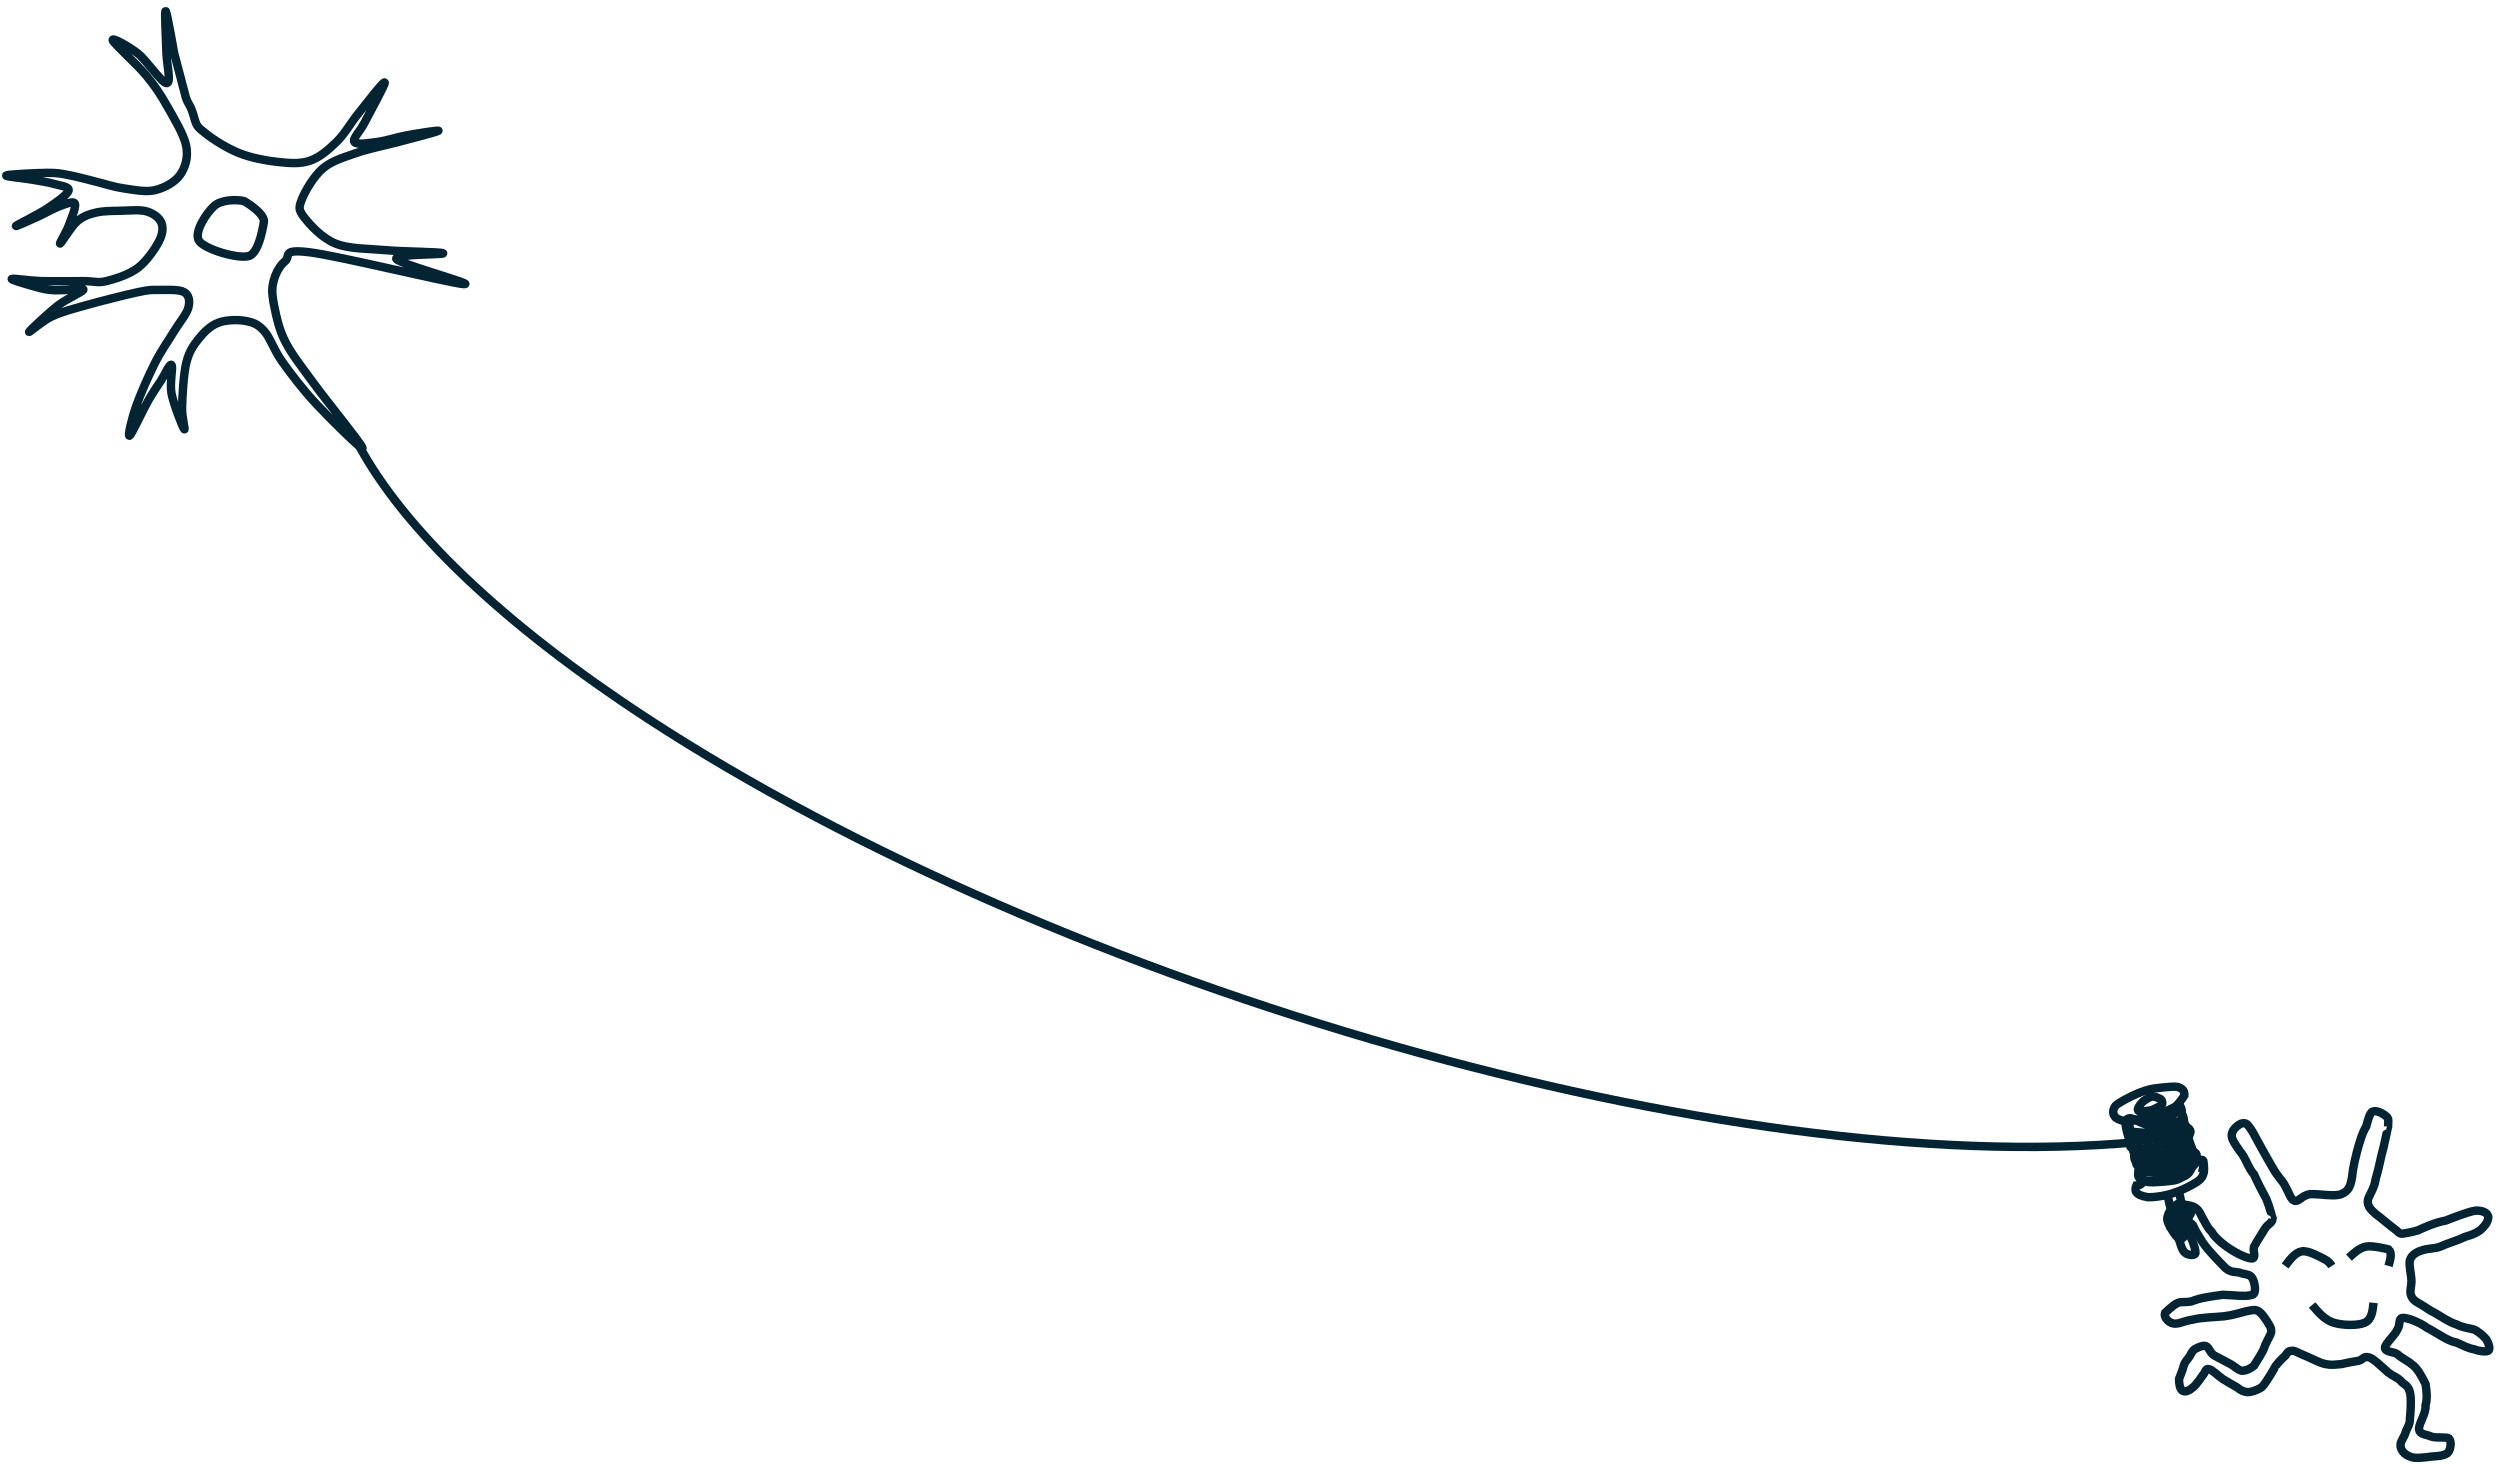
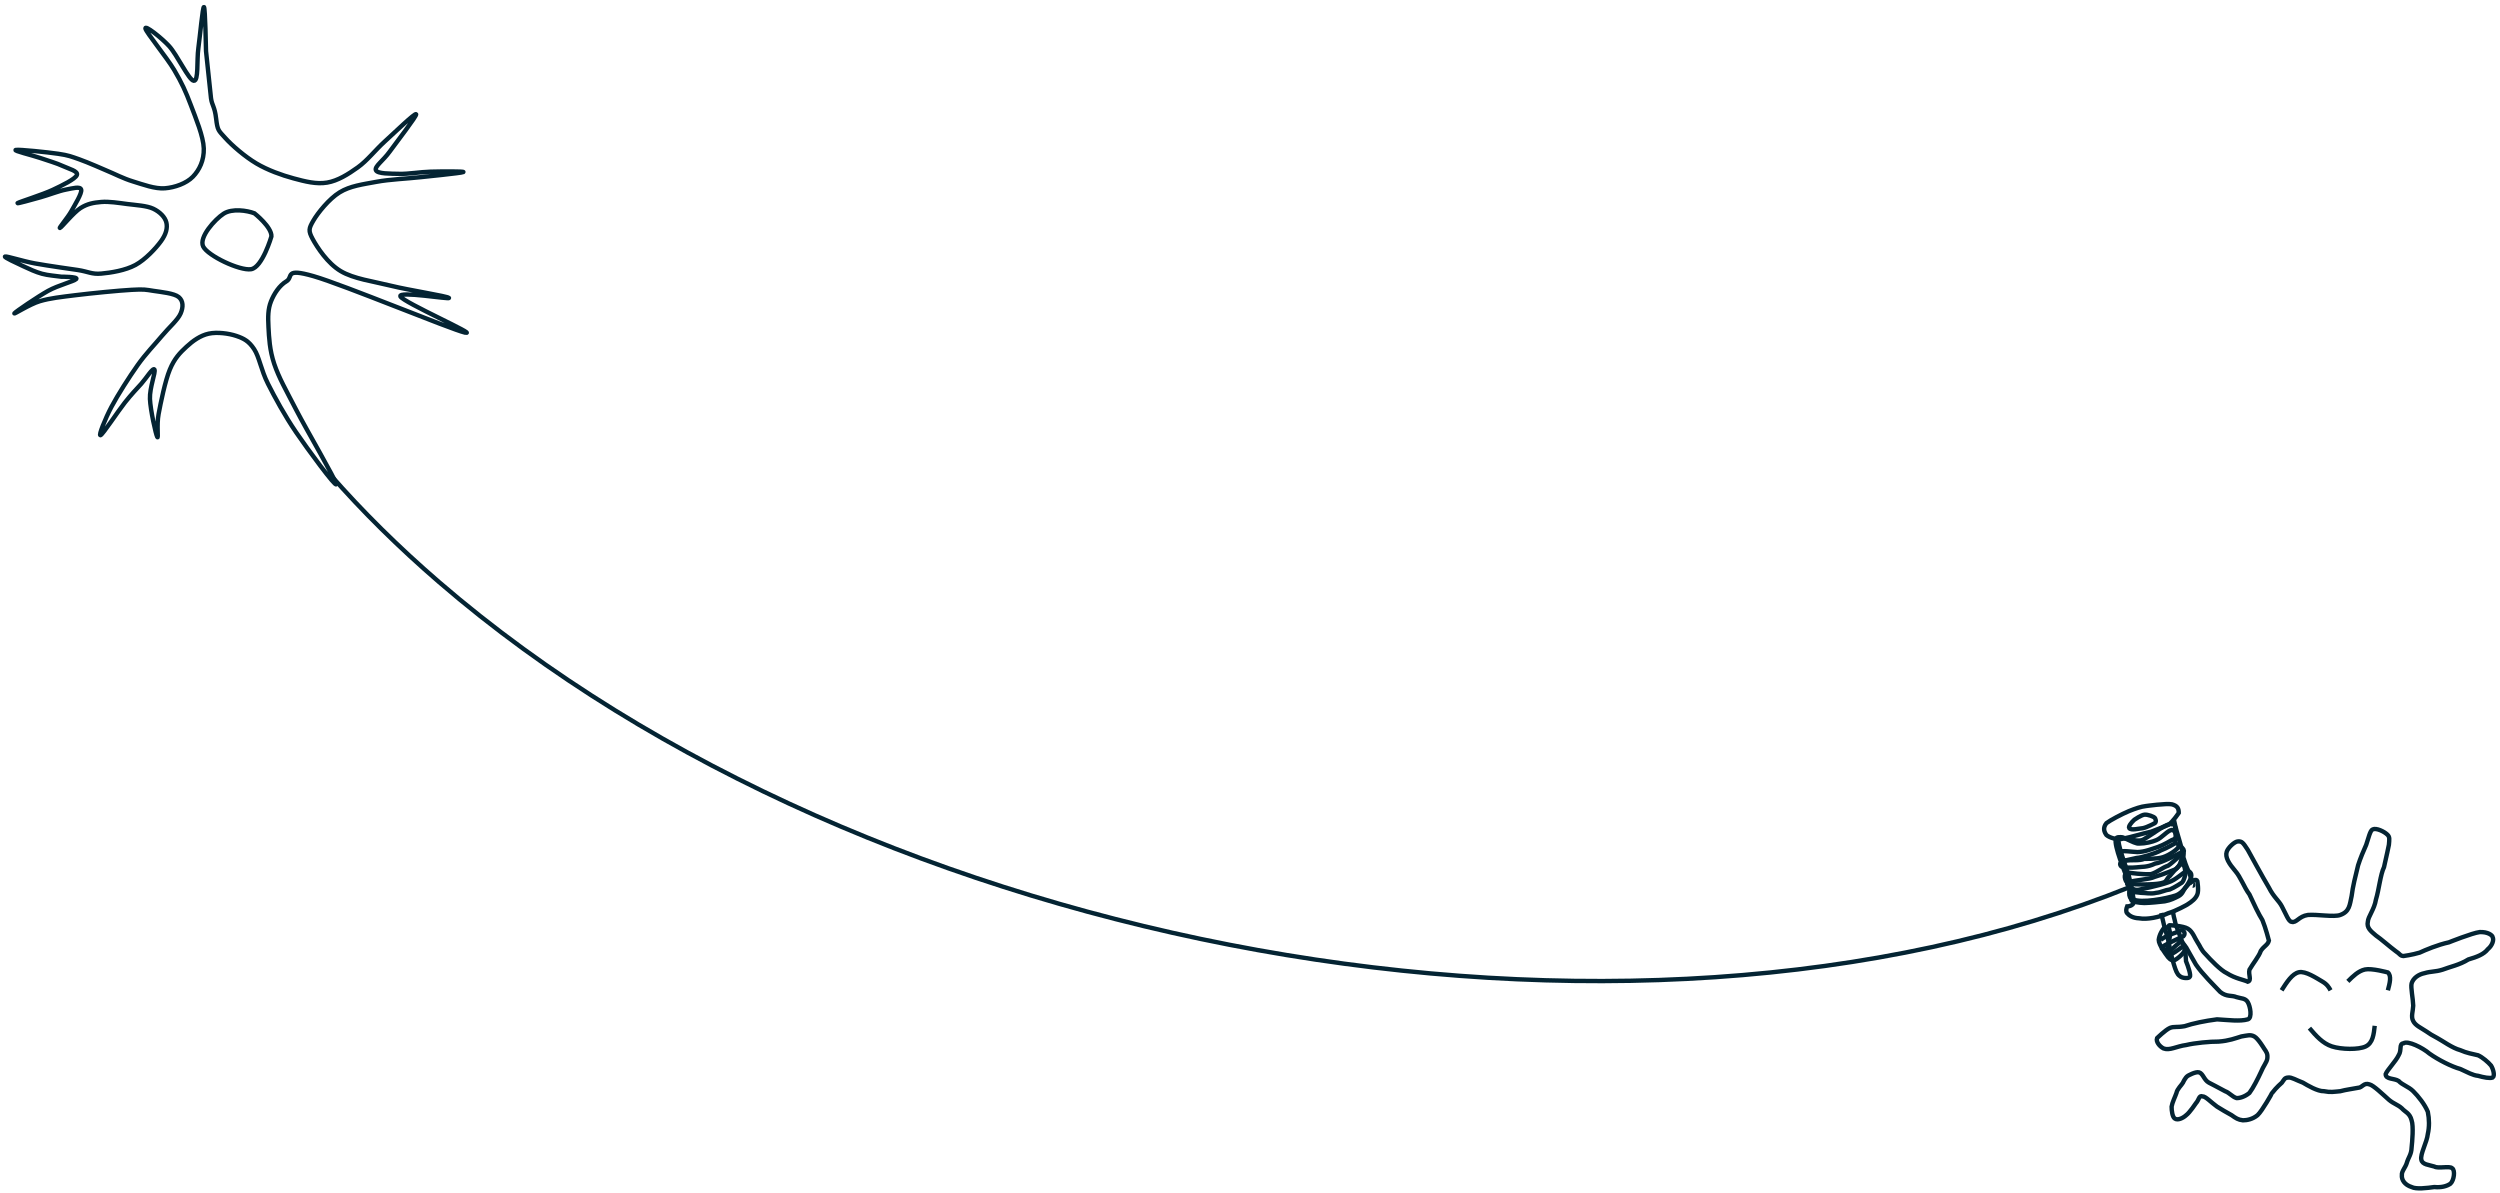
- <svg xmlns="http://www.w3.org/2000/svg" width="1018" height="596" xml:space="preserve" overflow="hidden">
+ <svg xmlns="http://www.w3.org/2000/svg" width="2604" height="1242" xml:space="preserve" overflow="hidden">
  <defs>
    <clipPath id="clip0">
-       <rect x="334" y="151" width="1018" height="596" />
+       <rect x="806" y="550" width="2604" height="1242" />
    </clipPath>
  </defs>
-   <g clip-path="url(#clip0)" transform="translate(-334 -151)">
-     <path d="M1204.36 616.061C1038.68 631.51 766.968 554.232 597.476 443.454 539.139 405.325 498.264 366.471 479.642 331.444" stroke="#042433" stroke-width="3.438" stroke-linecap="butt" stroke-linejoin="miter" stroke-miterlimit="8" stroke-opacity="1" fill="none" fill-rule="evenodd" />
-     <path d="M431.241 213.286C436.09 215.236 441.845 216.346 446.642 216.885 451.439 217.423 455.958 217.867 460.024 216.517 464.089 215.168 467.703 212.026 471.035 208.788 474.366 205.551 476.745 201.13 480.012 197.093 483.279 193.056 490.211 183.965 490.639 184.565 491.066 185.165 484.635 196.654 482.579 200.692 480.523 204.729 477.445 207.439 478.301 208.788 479.156 210.138 484.148 209.238 487.713 208.788 491.278 208.338 495.556 206.839 499.692 206.089 503.827 205.34 513.096 203.84 512.526 204.29 511.956 204.74 496.269 208.788 496.269 208.788 490.707 210.288 484.29 211.487 479.156 213.286 474.023 215.086 469.174 216.435 465.466 219.584 461.759 222.733 458.193 228.88 456.91 232.179 455.627 235.477 455.484 236.377 457.766 239.376 460.047 242.374 465.039 247.922 470.6 250.171 476.162 252.42 483.828 252.208 491.135 252.87 498.443 253.532 513.731 253.543 514.444 254.143 515.157 254.743 494.023 254.378 495.413 256.469 496.803 258.56 528.631 267.139 522.784 266.689 516.937 266.239 472.452 255.323 460.333 253.77 448.213 252.216 452.582 255.304 450.065 257.368 447.548 259.432 445.945 263.006 445.232 266.155 444.519 269.304 444.953 272.242 445.787 276.26 446.621 280.278 447.601 285.16 450.234 290.263 452.867 295.366 456.354 299.692 461.582 306.88 466.811 314.068 481.397 331.945 481.605 333.392 481.814 334.839 468.27 321.396 462.832 315.559 457.395 309.722 452.532 303.343 448.978 298.37 445.424 293.398 444.037 288.508 441.509 285.722 438.98 282.937 436.913 282.209 433.808 281.658 430.703 281.108 426.018 281.22 422.881 282.42 419.744 283.619 417.156 286.133 414.984 288.855 412.812 291.577 410.991 294.103 409.85 298.751 408.709 303.399 408.282 312.245 408.139 316.744 407.996 321.242 409.708 326.639 408.995 325.74 408.282 324.84 404.716 315.694 403.861 311.346 403.005 306.998 404.574 300.55 403.861 299.651 403.148 298.751 401.176 303.515 399.583 305.948 397.989 308.381 396.438 310.501 394.299 314.249 392.16 317.998 387.579 328.023 386.748 328.439 385.918 328.855 387.604 321.657 389.315 316.744 391.026 311.83 394.449 304.054 397.016 298.956 399.583 293.858 402.435 289.939 404.717 286.156 406.998 282.374 409.993 278.959 410.706 276.26 411.419 273.561 410.991 271.162 408.995 269.963 406.998 268.763 401.864 269.063 398.727 269.063 395.59 269.063 395.162 268.913 390.171 269.963 385.18 271.013 374.627 273.711 368.78 275.361 362.933 277.01 358.908 278.071 355.09 279.859 351.272 281.647 345.446 286.839 345.874 286.09 346.302 285.34 353.982 278.198 357.657 275.361 361.332 272.523 367.211 270.113 367.924 269.063 368.637 268.014 361.935 269.063 361.935 269.063 359.653 269.063 356.801 269.363 354.234 269.063 351.667 268.763 349.1 268.014 346.534 267.264 343.967 266.514 338.12 264.865 338.833 264.565 339.546 264.265 345.963 265.315 350.812 265.465 355.66 265.615 367.924 265.465 367.924 265.465 372.345 265.465 373.629 266.364 377.336 265.465 381.044 264.565 386.606 262.766 390.171 260.067 393.736 257.368 397.141 252.339 398.727 249.272 400.313 246.204 400.518 243.69 399.687 241.66 398.857 239.63 396.463 237.898 393.744 237.091 391.024 236.283 386.819 236.734 383.372 236.815 379.924 236.896 376.06 236.85 373.058 237.576 370.056 238.303 367.782 239.076 365.357 241.175 362.933 243.274 359.083 249.871 358.512 250.171 357.942 250.471 360.937 245.673 361.935 242.974 362.933 240.275 365.072 235.327 364.502 233.978 363.931 232.628 361.079 233.978 358.512 234.877 355.946 235.777 352.095 238.026 349.1 239.376 346.106 240.725 339.831 243.574 340.544 242.974 341.257 242.374 349.814 238.176 353.379 235.777 356.944 233.378 361.507 230.229 361.935 228.58 362.363 226.931 358.512 226.631 355.946 225.881 353.379 225.131 349.756 224.659 346.534 224.082 343.311 223.505 335.472 222.87 336.612 222.421 337.753 221.971 349.158 221.406 353.379 221.383 357.599 221.36 358.655 221.683 361.935 222.283 365.215 222.882 373.058 224.982 373.058 224.982 376.766 225.881 380.181 227.104 384.181 227.68 388.182 228.257 393.211 229.342 397.062 228.442 400.912 227.542 405.152 225.258 407.283 222.283 409.415 219.307 410.706 215.236 409.85 210.587 408.995 205.939 404.859 199.192 402.15 194.394 399.44 189.596 397.301 186.298 393.593 181.799 389.886 177.301 380.474 168.905 379.903 167.405 379.333 165.906 386.502 169.895 390.171 172.803 393.84 175.711 399.991 185.004 401.917 184.854 403.843 184.704 401.807 176.796 401.729 171.903 401.65 167.011 400.916 155.387 401.444 155.501 401.972 155.614 404.897 172.586 404.897 172.586L409.662 190.624C410.517 193.473 411.585 193.554 412.868 198.202 414.151 202.85 414.489 202.676 417.551 205.19 420.613 207.704 426.392 211.337 431.241 213.286Z" stroke="#042433" stroke-width="3.438" stroke-linecap="butt" stroke-linejoin="miter" stroke-miterlimit="8" stroke-opacity="1" fill="none" fill-rule="evenodd" />
-     <path d="M421.18 234.909C418.132 237.618 412.713 245.748 415.084 249.135 417.454 252.523 431.001 256.587 435.404 255.232 439.807 253.878 441.5 241.006 441.5 241.006 441.161 237.28 433.372 232.876 433.372 232.876 430.324 232.199 424.228 232.199 421.18 234.909Z" stroke="#042433" stroke-width="3.438" stroke-linecap="butt" stroke-linejoin="miter" stroke-miterlimit="8" stroke-opacity="1" fill="none" fill-rule="evenodd" />
-     <path d="M60.131 33.753C62.787 34.859 68.878 33.599 72.835 33.753 76.22 34.245 77.41 37.003 79.187 36.441 80.709 36.049 81.423 33.148 82.998 30.393 84.246 28.025 85.984 26.758 88.079 23.001 90.303 19.305 96.337 8.218 96.337 8.218 98.324 5.19 98.693 4.82 100.148 4.858 101.519 4.925 104.263 7.153 104.594 8.89 105.353 11.101 103.189 13.551 101.418 16.282 99.028 18.934 98.14 22.965 95.701 25.689 94.11 29.247 91.945 33.31 90.62 35.769 89.35 38.792 88.08 43.833 88.079 43.832 88.378 45.679 90.014 45.824 91.255 47.864 92.358 49.796 94.603 53.066 95.701 55.256 96.165 57.244 94.712 59.443 96.337 59.959 97.829 60.052 101.343 58.684 104.594 56.599 107.161 55.141 111.538 51.665 112.852 49.208 114.754 47.278 115.106 46.039 116.028 44.504 117.125 42.932 117.667 40.268 119.839 39.128 121.638 38.009 126.826 37.784 126.826 37.784 128.05 37.89 126.557 39.903 126.826 41.816 127.092 43.859 128.152 48.574 127.461 49.208 126.72 49.992 122.379 46.52 122.379 46.52 121.409 46.133 121.417 45.199 120.474 46.52 119.964 47.92 118.406 50.434 116.663 53.24 114.195 56.919 109.641 61.419 107.135 63.991 104.589 66.043 102.728 65.082 100.783 66.007 98.571 66.52 97.147 66.499 96.337 68.023 95.353 69.616 94.493 74.079 96.337 74.743 99.323 75.669 104.135 74.825 108.405 74.743 113.271 75.403 117.772 75.998 121.109 77.431 124.356 77.997 125.074 77.368 126.826 78.103 128.625 78.886 131.907 82.135 131.907 82.134 132.436 83.583 131.039 85.405 129.367 86.166 126.842 87.231 124.787 85.431 120.474 84.822 117.273 83.948 111.264 83.849 107.77 83.478 103.978 83.009 101.221 82.007 98.877 81.463 96.469 81.036 95.415 80.529 93.796 81.463 92.314 82.247 89.985 86.166 89.985 86.166 89.091 87.64 88.494 88.323 88.715 90.198 88.976 91.257 90.194 93.03 91.255 95.574 91.83 97.86 94.436 101.455 95.701 103.637 97.502 105.15 99.461 105.745 100.783 105.654 102.459 105.2 103.449 103.901 105.23 102.966 107.029 101.958 111.581 99.606 111.581 99.606 113.586 98.625 113.888 96.058 115.392 95.574 116.769 95.126 119.839 96.918 119.839 96.918 120.897 97.59 121.744 99.606 121.744 99.606 122.243 100.513 123.967 102.108 124.285 103.637 124.671 105.171 125.626 107.535 126.19 109.013 126.246 110.635 125.882 113.049 124.92 113.717 123.69 114.681 121.775 113.571 120.474 112.373 119.097 111.365 116.663 107.67 116.663 107.67 115.442 106.409 115.493 104.626 114.122 104.982 112.819 105.065 110.35 107.74 108.405 109.013 106.538 110.219 104.735 111.178 102.689 112.373 101.058 113.625 100.183 114.157 98.243 114.389 97.073 114.422 94.39 113.657 92.526 112.373 90.62 110.581 86.809 103.638 86.809 103.637 85.221 101.51 82.998 99.606 82.998 99.606 82.023 98.397 81.967 97.649 80.457 97.59 79.35 97.165 77.557 98.547 74.741 99.606 72.469 100.512 68.929 102.546 66.483 102.966 63.911 103.474 62.782 103.162 60.131 102.966 57.901 102.413 55.197 101.963 53.144 101.622 51.256 101.209 51.111 99.485 48.698 100.278 47.095 100.641 43.393 104.289 41.076 106.325 39.047 107.933 37.785 108.074 35.994 109.686 35.004 111.203 32.899 111.336 32.183 114.389 31.524 116.911 31.915 122.713 32.183 125.141 32.127 127.851 33.438 128.984 34.089 131.188 34.623 132.892 36.119 134.552 35.994 135.892 36.125 137.73 34.601 139.769 32.183 140.596 30.501 141.569 26.096 140.992 23.291 140.596 20.72 140.465 18.466 140.276 16.939 139.252 15.411 137.849 15.186 134.231 16.304 133.204 17.304 132.516 21.36 133.16 23.291 132.532 25.384 131.616 28.136 131.633 28.372 129.845 29.129 127.794 25.471 123.378 25.831 119.765 25.043 117.278 25.343 113.915 25.831 111.029 27.334 107.964 29.258 104.418 31.548 102.966 33.23 101.497 35.762 100.431 37.265 98.934 38.68 97.865 42.367 98.175 42.346 96.246 42.189 94.594 38.338 91.25 37.265 88.854 35.963 86.805 36.912 84.523 35.359 84.15 33.395 83.879 28.074 86.013 25.196 88.182 21.523 90 16.649 93.729 13.128 94.23 10.318 95.505 8.238 96.581 6.141 96.918 4.167 97.682 1.481 98.055 0.424 97.59-0.844 97.07 0.195 94.36 1.059 92.886 2.138 91.519 4.538 89.521 6.141 88.854 8.353 88.316 10.932 88.027 13.128 86.838 16.151 85.955 19.868 83.314 22.02 82.134 24.433 80.892 24.945 80.407 26.467 79.447 28.098 78.303 30.724 77.414 31.548 75.415 32.498 73.722 31.592 71.586 31.548 69.367 31.562 66.575 32.726 62.452 32.183 60.632 31.548 58.505 29.358 57.229 27.102 56.599 24.743 55.79 22.665 56.038 20.115 55.256 17.097 53.807 13.023 52.758 9.952 51.224 6.609 50.251 3.873 49.202 2.33 47.192 0.714 45.732-0.092 43.29 0.424 42.488 0.797 41.498 2.27 40.334 5.506 40.472 8.364 40.809 17.574 44.504 17.574 44.504 22.001 45.295 26.818 47.532 29.007 48.536 31.972 49.432 35.359 49.88 35.359 49.88 36.848 49.771 36.675 49.168 38.535 47.864 40.514 46.449 44.343 43.063 46.157 41.816 48.188 39.99 49.458 38.773 49.333 36.441 49.218 34.618 46.616 31.603 46.157 27.705 44.864 23.552 43.995 18.352 42.981 14.937 42.134 11.353 41.077 6.202 41.076 6.202 41.009 3.894 40.694 3.042 41.711 2.17 42.894 1.022 45.816-0.601 47.428 0.154 48.451 0.513 49.356 3.736 49.969 6.202 51.583 8.734 52.258 11.519 53.144 14.265 54.122 17.887 55.316 22.405 55.685 26.361 56.238 29.964 56.858 32.481 60.131 33.753Z" stroke="#042433" stroke-width="3.438" stroke-linecap="butt" stroke-linejoin="miter" stroke-miterlimit="8" stroke-opacity="1" fill="none" fill-rule="evenodd" transform="matrix(-1 0 0 1 1347.5 603.5)" />
-     <path d="M1204.13 596.377C1201.31 597.607 1196.95 599.864 1195.46 601.221 1193.92 603.262 1194.43 604.957 1195.46 606.065 1196.19 606.66 1199.56 608.297 1202.13 607.449 1205.27 606.737 1209.38 605.443 1212.8 604.681 1215.54 603.557 1217.72 602.842 1219.46 601.913 1221.24 600.644 1223.46 597.069 1223.46 597.069 1223.52 595.463 1223.16 594.4 1220.8 593.609 1218.69 593.148 1210.8 594.301 1210.8 594.301 1208.78 594.615 1206.64 595.347 1204.13 596.377Z" stroke="#042433" stroke-width="3.438" stroke-linecap="butt" stroke-linejoin="miter" stroke-miterlimit="8" stroke-opacity="1" fill="none" fill-rule="evenodd" />
-     <path d="M1210.35 597.51C1209.07 597.627 1206.52 599.622 1206.52 599.622 1205.53 600.609 1204.21 602.415 1204.61 603.142 1205.32 604.197 1208.36 603.194 1209.71 603.142 1211.3 602.791 1214.17 601.03 1214.17 601.03 1214.91 600.326 1214.17 598.918 1214.17 598.918 1213.76 598.303 1211.48 597.441 1210.35 597.51Z" stroke="#042433" stroke-width="3.438" stroke-linecap="butt" stroke-linejoin="miter" stroke-miterlimit="8" stroke-opacity="1" fill="none" fill-rule="evenodd" />
-     <path d="M1200.58 606.868C1200.56 608.061 1203.22 618.1 1204.57 621.674 1205.57 625.825 1206.57 631.77 1206.57 631.77 1206.46 633.789 1203.91 633.789 1203.91 633.789 1203.54 634.739 1203.37 635.806 1203.91 636.481 1204.61 637.455 1206.16 638.098 1208.57 638.5 1211.29 638.603 1216.55 637.848 1219.89 636.481 1222.99 635.583 1227.21 633.116 1227.21 633.116 1229.46 631.845 1230.69 630.86 1231.2 629.078 1231.87 627.507 1231.2 623.693 1231.2 623.693 1230.87 622.796 1229.21 623.693 1229.21 623.693 1228.43 624.142 1226.54 626.385 1226.54 626.385 1226.02 627.556 1225.48 628.819 1223.88 629.75 1222.27 630.322 1221.08 631.581 1218.56 631.77 1216.51 632.081 1213.22 632.35 1210.57 632.443 1208.46 632.443 1205.91 631.77 1205.91 631.77 1205.02 631.097 1205.24 628.404 1205.24 628.405 1205.8 627.844 1209.23 628.405 1209.23 628.405 1211.36 628.439 1213.1 629.091 1215.23 628.405 1216.96 628.438 1218.68 627.325 1220.55 627.058 1222.22 626.385 1225.21 624.366 1225.21 624.366 1226.21 623.357 1226.54 621.001 1226.54 621.001 1226.67 619.872 1226.29 617.099 1225.21 616.963 1224.21 617.076 1220.55 621.675 1220.55 621.674 1219.2 622.717 1219.23 623.825 1217.89 624.366 1216.74 624.809 1214.58 624.961 1212.56 625.039 1210.79 625.152 1207.24 625.039 1207.24 625.039 1205.8 624.927 1203.91 624.366 1203.91 624.366 1203.28 623.588 1202.3 621.189 1203.91 620.328 1205.5 620.096 1209.9 621.188 1213.23 621.001 1215.91 620.44 1217.67 618.872 1219.89 617.636 1221.99 616.179 1225.88 612.253 1225.88 612.252 1226.54 610.906 1223.88 609.56 1223.88 609.56 1223.47 609.142 1224.74 609.242 1223.88 610.233 1223.24 611.18 1220.75 613.692 1217.89 614.271 1215.67 615.056 1210.57 614.944 1210.57 614.944 1208.23 615.716 1205.09 614.758 1203.24 615.617 1201.58 615.245 1200.62 613.014 1201.25 612.252 1201.96 611.5 1205.44 612.317 1207.9 612.252 1210.42 611.969 1213.51 611.021 1215.89 610.233 1218.11 609.448 1221.22 607.542 1221.22 607.541 1222.44 606.98 1223.22 606.868 1223.22 606.868 1223.35 605.978 1222.19 603.331 1221.22 603.503 1219.31 603.823 1217.76 606.685 1215.23 607.541 1213.52 608.285 1211.32 609.178 1208.57 608.887 1206.32 609.135 1201.01 604.845 1200.58 606.868Z" stroke="#042433" stroke-width="3.438" stroke-linecap="butt" stroke-linejoin="miter" stroke-miterlimit="8" stroke-opacity="1" fill="none" fill-rule="evenodd" />
-     <path d="M1221.5 600.5C1222.6 606.053 1224.85 611.898 1225.42 615.339 1226.47 618.801 1227.78 621.275 1227.78 621.275 1228.43 623.006 1229.35 625.726 1229.35 625.726 1229.63 626.603 1229.5 626.498 1229.35 626.468" stroke="#042433" stroke-width="3.438" stroke-linecap="butt" stroke-linejoin="miter" stroke-miterlimit="8" stroke-opacity="1" fill="none" fill-rule="evenodd" />
-     <path d="M1216.6 636.422C1216.87 639.351 1217.43 642.539 1219.13 645.964 1219.44 649.168 1220.52 653.433 1221.57 656.595 1222.34 659.102 1222.91 660.605 1223.86 661.18 1224.82 662.064 1227.5 662.419 1227.85 661.521 1228.42 661.074 1227.27 657.396 1226.37 655.36 1226.31 653.471 1226.23 652.183 1225.5 649.801 1225.1 646.756 1223.18 643.214 1222.26 640.746 1221.79 638.324 1221.35 637.115 1221.35 635.731" stroke="#042433" stroke-width="3.438" stroke-linecap="butt" stroke-linejoin="miter" stroke-miterlimit="8" stroke-opacity="1" fill="none" fill-rule="evenodd" />
-     <path d="M1199.62 607.445C1198.88 610.012 1202.6 619.999 1204.63 624.501 1205.43 628.198 1203.48 630.299 1206.06 631.175 1209.47 633.006 1218.93 630.915 1222.5 629.692 1226.19 628.332 1228.22 623.018 1228.22 623.018 1228.99 621.084 1228.11 620.037 1226.79 620.052 1224.86 621.013 1222.73 623.36 1219.64 624.501 1216.54 625.737 1208.2 627.467 1208.2 627.467 1205.82 627.715 1205.34 625.984 1205.34 625.984 1204.71 625.696 1203.03 625.277 1204.63 624.501 1206.66 623.208 1212.38 623.682 1214.64 622.276 1217.61 621.411 1222.5 619.31 1222.5 619.31 1224.17 618.198 1224.64 615.602 1224.64 615.602 1225.1 614.41 1226.36 612.283 1224.64 612.636 1223.17 612.963 1217.35 616.308 1214.64 617.085 1211.64 618.454 1209.48 618.274 1207.49 618.568 1205.46 618.816 1202.48 618.568 1202.48 618.568 1201.36 618.433 1200.82 617.029 1201.77 616.344 1203.15 615.824 1205.36 615.366 1207.49 614.861 1209.87 614.274 1214.37 612.911 1216.78 611.894 1219.28 610.906 1222.5 608.928 1222.5 608.928 1222.42 607.971 1222.64 606.57 1222.5 605.962 1222.25 604.602 1222.87 601.051 1221.07 601.512 1219.05 601.38 1214.1 605.223 1210.35 607.445 1207.05 609.081 1200.02 604.831 1199.62 607.445Z" stroke="#042433" stroke-width="3.438" stroke-linecap="butt" stroke-linejoin="miter" stroke-miterlimit="8" stroke-opacity="1" fill="none" fill-rule="evenodd" />
-     <path d="M1219.34 641.5C1217.85 643.49 1216.56 645.413 1216.5 647.367 1216.5 649.323 1219.34 653.234 1219.34 653.234 1220.15 654.524 1221.04 655.516 1222.17 655.434 1223.01 655.18 1225.96 652.346 1226.42 651.034 1226.9 649.811 1225.01 648.1 1225.01 648.1 1224.18 648.1 1221.46 651.034 1221.46 651.034 1220.28 651.523 1217.92 651.034 1217.92 651.034 1217.49 650.706 1217.35 650.453 1218.63 649.567 1219.93 648.712 1225.72 645.9 1225.72 645.9 1226.82 644.548 1225.71 643.334 1224.3 643.7 1223.21 644.564 1220.13 645.183 1217.21 647.367" stroke="#042433" stroke-width="3.438" stroke-linecap="butt" stroke-linejoin="miter" stroke-miterlimit="8" stroke-opacity="1" fill="none" fill-rule="evenodd" />
-     <path d="M1275.5 682.394C1278.01 685.376 1280.53 688.357 1284.12 689.549 1287.71 690.742 1294.32 690.891 1297.05 689.549 1299.78 688.208 1300.14 684.854 1300.5 681.5" stroke="#042433" stroke-width="3.438" stroke-linecap="butt" stroke-linejoin="miter" stroke-miterlimit="8" stroke-opacity="1" fill="none" fill-rule="evenodd" />
-     <path d="M1264.5 666.5C1266.55 663.78 1268.6 661.059 1271.21 660.564 1273.81 660.07 1278.1 662.543 1280.15 663.532 1282.2 664.521 1282.85 665.511 1283.5 666.5" stroke="#042433" stroke-width="3.438" stroke-linecap="butt" stroke-linejoin="miter" stroke-miterlimit="8" stroke-opacity="1" fill="none" fill-rule="evenodd" />
-     <path d="M1290.5 663.121C1292.61 661.15 1294.72 659.178 1297.41 658.615 1300.09 658.052 1306.61 659.741 1306.61 659.741 1308.15 661.056 1307.38 663.778 1306.61 666.5" stroke="#042433" stroke-width="3.438" stroke-linecap="butt" stroke-linejoin="miter" stroke-miterlimit="8" stroke-opacity="1" fill="none" fill-rule="evenodd" />
+   <g clip-path="url(#clip0)" transform="translate(-806 -550)">
+     <path d="M3025.76 1473.42C2501.43 1685.6 1712.28 1543.56 1263.16 1156.15 1221.35 1120.08 1183.37 1082.55 1149.55 1043.88" stroke="#042433" stroke-width="4.583" stroke-linecap="butt" stroke-linejoin="miter" stroke-miterlimit="8" stroke-opacity="1" fill="none" fill-rule="evenodd" />
+     <path d="M1072.98 720.209C1084.84 727.246 1099.41 732.455 1111.71 735.785 1124.01 739.114 1135.61 742.083 1146.76 740.185 1157.91 738.287 1168.6 731.523 1178.59 724.397 1188.58 717.271 1196.56 706.671 1206.7 697.429 1216.85 688.186 1238.58 667.205 1239.45 668.944 1240.33 670.683 1218.94 698.134 1211.95 707.862 1204.97 717.589 1195.85 723.439 1197.54 727.308 1199.23 731.178 1212.61 730.826 1222.1 731.079 1231.58 731.332 1243.34 729.127 1254.43 728.825 1265.52 728.522 1290.3 728.317 1288.63 729.264 1286.96 730.211 1244.42 734.507 1244.42 734.507 1229.31 736.197 1212.08 736.761 1197.97 739.407 1183.86 742.052 1170.67 743.636 1159.73 750.38 1148.79 757.124 1137.03 771.761 1132.35 779.868 1127.68 787.975 1126.95 790.269 1131.7 799.02 1136.45 807.771 1147.24 824.27 1160.84 832.376 1174.45 840.482 1194.53 842.999 1213.33 847.657 1232.13 852.315 1272 858.47 1273.62 860.323 1275.24 862.176 1220.26 852.754 1223.05 858.776 1225.83 864.797 1305.42 899.971 1290.34 896.453 1275.27 892.935 1163.61 846.583 1132.62 837.667 1101.62 828.751 1111.78 838.572 1104.39 842.958 1096.99 847.344 1091.37 856.042 1088.25 863.986 1085.13 871.929 1085.08 879.783 1085.64 890.618 1086.21 901.454 1086.8 914.604 1091.62 928.996 1096.44 943.388 1103.8 956.089 1114.56 976.97 1125.31 997.851 1156.19 1050.42 1156.15 1054.28 1156.11 1058.15 1126.18 1017.59 1114.33 1000.15 1102.49 982.721 1092.37 964.101 1085.09 949.681 1077.82 935.261 1076.16 921.926 1070.68 913.633 1065.21 905.341 1060.11 902.609 1052.23 899.926 1044.35 897.244 1032.08 895.661 1023.42 897.539 1014.75 899.417 1006.99 904.95 1000.23 911.194 993.476 917.437 987.711 923.309 982.87 935 978.028 946.69 973.361 969.639 971.183 981.337 969.006 993.036 971.303 1007.83 969.804 1005.19 968.305 1002.55 962.676 977.223 962.19 965.516 961.703 953.81 968.383 937.588 966.884 934.951 965.385 932.315 958.33 943.975 953.196 949.695 948.062 955.416 943.164 960.334 936.08 969.273 928.995 978.213 913.021 1002.58 910.688 1003.33 908.354 1004.09 915.642 985.952 922.078 973.796 928.515 961.639 940.564 942.687 949.307 930.393 958.049 918.098 967.062 908.998 974.533 900.027 982.003 891.055 991.186 883.331 994.129 876.563 997.073 869.796 996.919 863.354 992.193 859.42 987.466 855.485 973.953 854.212 965.769 852.955 957.585 851.698 956.529 851.135 943.088 851.878 929.646 852.621 901.034 855.447 885.12 857.415 869.206 859.383 858.278 860.542 847.602 863.686 836.925 866.83 819.643 878.066 821.06 876.278 822.477 874.49 845.377 858.902 856.103 852.958 866.829 847.014 883.134 843.071 885.416 840.614 887.697 838.157 869.791 838.214 869.791 838.214 863.839 837.3 856.278 836.941 849.703 835.129 843.127 833.317 836.732 830.329 830.337 827.342 823.941 824.354 809.351 817.701 811.332 817.203 813.312 816.705 829.631 822.019 842.219 824.353 854.807 826.688 886.86 831.209 886.86 831.209 898.392 832.981 901.379 835.846 911.413 834.98 921.446 834.115 936.676 831.641 947.06 826.015 957.443 820.39 968.345 808.612 973.714 801.229 979.082 793.847 980.625 787.361 979.273 781.722 977.921 776.084 972.372 770.599 965.602 767.399 958.833 764.199 947.682 763.692 938.656 762.522 929.63 761.352 919.57 759.684 911.446 760.38 903.323 761.077 897.08 762.185 889.913 766.699 882.747 771.214 870.054 786.914 868.446 787.469 866.838 788.024 876.576 776.684 880.263 770.031 883.95 763.377 891.517 751.303 890.57 747.547 889.624 743.792 881.642 746.176 874.585 747.499 867.528 748.822 856.58 753.157 848.227 755.484 839.873 757.811 822.361 762.742 824.462 761.461 826.563 760.179 850.568 752.635 860.831 747.793 871.094 742.952 884.263 736.551 886.041 732.412 887.819 728.273 877.895 725.947 871.5 722.959 865.104 719.971 855.843 717.284 847.669 714.486 839.495 711.687 819.299 706.888 822.455 706.169 825.612 705.451 855.59 708.544 866.609 710.175 877.628 711.805 880.253 713.073 888.568 715.954 896.884 718.835 916.502 727.464 916.502 727.464 925.813 731.301 934.23 735.864 944.435 738.974 954.64 742.084 967.324 746.933 977.73 746.125 988.135 745.316 1000.11 741.046 1006.87 734.123 1013.62 727.2 1018.62 717.076 1018.26 704.586 1017.89 692.096 1009.81 672.805 1004.67 659.18 999.526 645.555 995.27 636.077 987.404 622.836 979.537 609.594 958.354 583.879 957.468 579.732 956.582 575.585 973.683 588.882 982.086 597.953 990.49 607.023 1002.81 633.773 1007.89 634.153 1012.98 634.533 1010.84 613.049 1012.6 600.232 1014.36 587.415 1017.11 556.741 1018.44 557.25 1019.77 557.759 1020.59 603.284 1020.59 603.284L1025.78 652.336C1026.87 660.124 1029.62 660.764 1031.1 673.426 1032.58 686.088 1033.53 685.767 1040.51 693.564 1047.49 701.361 1061.11 713.173 1072.98 720.209Z" stroke="#042433" stroke-width="4.583" stroke-linecap="butt" stroke-linejoin="miter" stroke-miterlimit="8" stroke-opacity="1" fill="none" fill-rule="evenodd" />
+     <path d="M1038.9 772.607C1030 778.365 1012.88 797.109 1017.63 806.745 1022.38 816.381 1055.58 832.167 1067.43 830.424 1079.28 828.681 1088.7 796.286 1088.7 796.286 1089.3 786.582 1071.03 772.197 1071.03 772.197 1063.47 769.254 1047.8 766.849 1038.9 772.607Z" stroke="#042433" stroke-width="4.583" stroke-linecap="butt" stroke-linejoin="miter" stroke-miterlimit="8" stroke-opacity="1" fill="none" fill-rule="evenodd" />
+     <path d="M159.895 89.528C166.165 91.974 184.227 88.717 193.675 89.528 203.166 90.937 205.53 98.16 210.566 96.658 213.646 96.564 216.379 88.659 220.7 80.617 223.979 74.313 229.068 71.181 234.212 61.01 240.123 51.207 256.169 21.798 256.169 21.798 261.349 13.751 262.369 12.847 266.303 12.886 269.932 12.897 276.83 19.55 278.126 23.58 280.115 29.43 275.569 36.229 269.681 43.186 263.424 50.238 260.287 60.362 254.48 68.14 250.195 77.502 244.58 89.281 240.968 94.876 237.59 102.897 234.212 116.265 234.212 116.265 235.327 120.88 239.31 121.759 242.657 126.959 244.332 132.289 250.944 140.331 254.48 146.565 255.767 151.844 251.849 157.674 256.169 159.042 260.302 157.03 269.14 155.857 278.126 150.13 284.39 147.265 295.192 136.002 300.083 130.523 305.136 125.516 305.565 122.423 308.528 118.047 311.197 114.27 313.467 106.78 318.662 103.788 323.448 100.817 337.241 100.223 337.241 100.223 340.592 99.96 336.523 105.842 337.241 110.917 337.871 116.268 340.873 128.528 338.93 130.523 336.96 132.603 325.418 123.394 325.418 123.394 322.698 122.323 322.88 120.334 320.351 123.394 318.58 126.846 314.23 133.912 310.217 141.218 303.721 150.767 291.506 162.789 284.882 169.736 278.186 175.123 273.009 172.898 267.992 175.084 262.825 176.719 258.661 176.055 256.169 180.431 253.612 184.622 251.406 196.874 256.169 198.255 264.48 200.636 276.801 198.866 288.26 198.255 300.439 199.788 313.438 202.466 322.04 205.384 330.751 206.887 332.823 205.467 337.241 207.166 342.027 209.246 350.753 217.861 350.753 217.861 351.979 221.524 348.28 226.317 343.997 228.555 337.62 231.047 330.509 226.31 320.351 224.99 311.659 222.863 295.245 221.306 286.571 221.426 275.609 220.588 269.186 217.982 262.925 216.078 256.66 215.105 253.507 213.833 249.413 216.078 245.472 218.158 239.279 228.555 239.279 228.555 236.461 232.624 235.311 234.175 235.901 239.249 236.5 243.037 239.863 246.67 242.657 253.508 245.416 259.476 250.632 269.857 254.48 274.897 259.298 278.884 264.688 280.471 267.992 280.245 272.507 278.813 275.318 274.704 279.815 273.115 284.6 270.442 296.705 264.203 296.705 264.203 301.839 261.443 302.684 254.836 306.839 253.508 310.498 252.32 318.662 257.074 318.662 257.074 321.477 258.856 323.729 264.203 323.729 264.203 324.935 266.503 329.829 270.858 330.485 274.897 331.893 279.002 334.9 284.863 335.552 289.156 335.597 293.336 334.715 300.064 332.174 301.633 329.259 303.673 323.802 301.265 320.351 298.068 316.691 295.395 310.217 285.592 310.217 285.592 307.038 282.261 307.092 277.111 303.461 278.462 300.181 278.328 294.469 284.699 288.26 289.156 284.138 291.773 277.793 295.497 273.059 298.068 268.683 301.168 266.332 302.861 261.236 303.416 256.89 303.425 251.052 302.209 246.035 298.068 240.967 293.316 230.834 274.898 230.834 274.897 226.611 269.253 220.7 264.203 220.7 264.203 218.167 260.851 218.08 259.067 213.944 258.856 210.537 258.459 206.041 261.457 198.742 264.203 194.267 266.887 183.399 273.405 176.785 273.115 170.034 274.496 166.278 273.678 159.895 273.115 153.96 271.5 146.568 270.604 141.316 269.55 136.784 269.439 135.569 263.89 129.493 265.985 125.387 266.788 115.407 276.574 109.225 282.027 104.034 286.385 100.044 287.035 95.713 290.939 92.428 294.735 87.388 295.868 85.579 303.416 83.449 309.275 84.926 325.953 85.579 331.934 85.844 339.222 88.907 341.854 90.646 347.975 91.909 352.359 96.165 356.756 95.713 360.452 96.192 365.406 92.822 370.617 85.579 372.929 80.853 375.401 69.335 373.941 61.933 372.929 54.76 373.596 48.95 372.168 45.043 369.364 41.32 365.803 39.974 355.397 43.354 353.323 46.134 350.607 57.804 354.041 61.933 351.54 67.332 349.835 74.538 349.66 75.445 344.411 76.855 338.832 69.547 326.155 68.689 317.675 67.004 310.346 67.135 302.111 68.689 294.504 71.9 286.751 78.684 278.26 83.89 273.115 88.75 268.272 95.274 266.618 99.091 262.421 103.646 259.48 112.704 260.967 112.603 255.291 111.085 251.103 101.979 241.895 99.091 235.685 95.55 230.232 98.99 223.721 94.024 223.208 89.511 220.087 74.077 227.811 67 233.902 57.65 240.553 43.869 247.503 34.908 249.944 27.241 253.422 21.872 256.551 16.329 257.074 10.77 258.659 3.991 260.037 1.128 258.856-1.328 257.147 0.428 250.271 2.817 246.379 5.793 242.83 11.598 237.844 16.329 235.685 22.227 234.294 28.136 233.349 34.908 230.337 43.184 228.142 53.255 220.678 58.555 217.861 64.844 214.573 66.22 213.547 70.378 210.731 75.714 207.14 81.65 204.663 83.89 200.037 86.462 195.541 84.099 189.728 83.89 183.995 84.036 176.974 86.653 165.085 85.579 160.824 83.849 155.183 78.403 151.431 72.067 150.13 65.285 148.11 60.932 148.884 53.488 146.565 45.698 143.536 35.582 141.623 26.463 135.871 17.558 133.304 10.296 130.534 6.195 125.176 1.387 121.225-0.273 115.514 1.128 112.7 1.268 110.776 6.071 106.968 14.64 107.352 22.241 108.244 46.732 118.047 46.732 118.047 58.182 120.494 71.384 126.069 77.134 128.741 85.016 131.118 94.024 132.306 94.024 132.306 97.862 132.022 97.303 130.269 102.469 126.959 107.493 123.299 117.911 114.114 122.737 110.917 128.427 106.17 132.484 102.693 131.182 96.658 130.98 91.341 124.314 83.641 122.737 73.487 119.525 63.02 118.106 47.537 114.292 39.622 112.039 30.115 109.225 16.451 109.225 16.451 108.748 10.7 108.15 8.261 110.914 5.756 114.075 2.692 122.358-1.408 126.115 0.409 128.801 1.329 130.629 10.115 132.871 16.451 135.69 22.766 138.933 30.32 141.316 37.839 144.08 49.168 146.816 59.711 148.072 69.922 150.08 79.103 150.176 86.061 159.895 89.528Z" stroke="#042433" stroke-width="4.583" stroke-linecap="butt" stroke-linejoin="miter" stroke-miterlimit="8" stroke-opacity="1" fill="none" fill-rule="evenodd" transform="matrix(-1 0 0 1 3403.5 1413.5)" />
+     <path d="M3023.4 1394.9C3016 1398.01 3004.17 1404.26 3000.09 1407.35 2996.01 1412.36 2997.76 1416.59 3000.09 1419.81 3002.75 1422.12 3011.16 1425.62 3018.02 1423.37 3026.31 1421.83 3037.54 1418.22 3046.71 1416.25 3054.07 1413.31 3059.99 1411.28 3064.64 1409.13 3069.42 1405.87 3075.4 1396.68 3075.4 1396.68 3075.35 1392.28 3074.21 1389.35 3068.23 1387.78 3062.55 1386.59 3041.33 1389.56 3041.33 1389.56 3036.03 1390.14 3030.17 1392.17 3023.4 1394.9Z" stroke="#042433" stroke-width="4.583" stroke-linecap="butt" stroke-linejoin="miter" stroke-miterlimit="8" stroke-opacity="1" fill="none" fill-rule="evenodd" />
+     <path d="M3039.87 1398.52C3036.3 1398.82 3029.16 1403.81 3029.16 1403.81 3026.36 1406.29 3022.53 1410.94 3023.81 1412.61 3025.81 1415.26 3034.12 1412.93 3038.09 1412.61 3042.55 1411.73 3050.57 1407.33 3050.57 1407.33 3052.66 1405.57 3050.57 1402.04 3050.57 1402.04 3049.43 1400.51 3043.15 1398.32 3039.87 1398.52Z" stroke="#042433" stroke-width="4.583" stroke-linecap="butt" stroke-linejoin="miter" stroke-miterlimit="8" stroke-opacity="1" fill="none" fill-rule="evenodd" />
+     <path d="M3012.71 1423.35C3011.18 1428.61 3020.16 1452.27 3023.41 1462.27 3026.08 1473.18 3028.76 1488.81 3028.76 1488.81 3028.46 1494.12 3021.63 1494.12 3021.63 1494.12 3020.66 1496.64 3020.08 1499.37 3021.63 1501.19 3023.61 1503.48 3027.16 1506.22 3034.1 1506.5 3042.16 1508 3055.09 1505.52 3064.41 1501.19 3072.72 1498.83 3084.01 1492.35 3084.01 1492.35 3089.24 1489.09 3093.01 1485.98 3094.71 1481.73 3096.49 1477.61 3094.71 1467.58 3094.71 1467.58 3093.82 1465.22 3089.36 1467.58 3089.36 1467.58 3087.28 1468.76 3082.23 1474.66 3082.23 1474.66 3080 1477.37 3079.7 1481.01 3075.1 1483.5 3071.18 1485.45 3066.91 1487.73 3060.84 1488.81 3055.57 1489.47 3045.82 1490.46 3039.45 1490.58 3033.81 1490.58 3026.97 1488.81 3026.97 1488.81 3024.6 1487.04 3025.19 1479.96 3025.19 1479.96 3026.68 1478.49 3035.89 1479.96 3035.89 1479.96 3040.7 1479.99 3046.43 1481.41 3051.93 1479.96 3056.85 1479.58 3061.14 1477.05 3066.19 1476.43 3070.64 1474.66 3078.67 1469.35 3078.67 1469.35 3081.34 1466.7 3082.23 1460.5 3082.23 1460.5 3082.56 1457.53 3081.41 1449.84 3078.67 1449.89 3075.99 1450.18 3066.19 1462.27 3066.19 1462.27 3062.61 1465.07 3062.99 1468.37 3059.06 1469.35 3056.11 1470.44 3050.33 1470.93 3044.8 1471.12 3040.05 1471.41 3030.54 1471.12 3030.54 1471.12 3026.68 1470.82 3021.63 1469.35 3021.63 1469.35 3019.4 1467.34 3017.45 1460.31 3021.63 1458.74 3026.05 1459.38 3037.66 1460.99 3046.58 1460.5 3053.89 1458.09 3057.93 1453.79 3064.41 1451.66 3070.05 1447.83 3080.45 1437.51 3080.45 1437.51 3082.23 1433.97 3075.1 1430.43 3075.1 1430.43 3073.7 1429.01 3077.49 1429.72 3075.1 1432.2 3073.9 1434.92 3065.33 1440.85 3059.06 1442.81 3053.12 1444.88 3039.45 1444.58 3039.45 1444.58 3034.79 1446.73 3026.74 1445.59 3019.84 1446.35 3015.53 1445.28 3012.53 1439.13 3014.5 1437.51 3016.4 1435.48 3025.7 1437.33 3032.32 1437.51 3039.99 1437.39 3047.25 1434.27 3053.71 1432.2 3059.65 1430.14 3067.97 1425.12 3067.97 1425.12 3071.24 1423.65 3073.32 1423.35 3073.32 1423.35 3073.82 1420.82 3071.36 1414.18 3067.97 1414.51 3063.59 1415.09 3057.83 1422.79 3051.93 1425.12 3047.89 1426.87 3040.83 1428.66 3034.1 1428.66 3028.57 1429.46 3013.83 1418.04 3012.71 1423.35Z" stroke="#042433" stroke-width="4.583" stroke-linecap="butt" stroke-linejoin="miter" stroke-miterlimit="8" stroke-opacity="1" fill="none" fill-rule="evenodd" />
+     <path d="M3070.5 1404.5C3073.37 1419.08 3079.68 1434.35 3080.31 1443.31 3082.93 1452.37 3086.2 1458.83 3086.2 1458.83 3087.83 1463.36 3090.12 1470.48 3090.12 1470.48 3090.85 1472.79 3090.49 1472.5 3090.12 1472.42" stroke="#042433" stroke-width="4.583" stroke-linecap="butt" stroke-linejoin="miter" stroke-miterlimit="8" stroke-opacity="1" fill="none" fill-rule="evenodd" />
+     <path d="M3057.08 1500.99C3058.92 1509.05 3060.69 1517.28 3063.79 1526.25 3065.72 1535.07 3067.36 1545.77 3070.25 1554.4 3072.22 1560.86 3073.7 1564.76 3076.31 1566.54 3078.62 1569.08 3086.27 1569.48 3086.87 1567.45 3088.37 1566.17 3085.17 1556.5 3082.95 1551.13 3082.53 1546.08 3082.9 1542.3 3080.66 1536.41 3078.97 1529.69 3074.13 1518.77 3072.07 1512.44 3070.86 1506.01 3069.31 1502.99 3069.66 1499.16" stroke="#042433" stroke-width="4.583" stroke-linecap="butt" stroke-linejoin="miter" stroke-miterlimit="8" stroke-opacity="1" fill="none" fill-rule="evenodd" />
+     <path d="M3009.83 1424.16C3007.93 1430.77 3018.8 1457.69 3023.47 1469.07 3025.19 1478.36 3021.4 1484.31 3027.36 1486.64 3036.49 1491.09 3062.53 1485.85 3072.16 1482.74 3082.22 1479.16 3087.74 1465.16 3087.74 1465.16 3089.82 1460.19 3087.37 1457.42 3083.84 1457.35 3079.31 1458.87 3072.73 1466.55 3064.36 1469.07 3055.93 1472.32 3033.2 1476.88 3033.2 1476.88 3026.71 1477.53 3025.41 1472.98 3025.41 1472.97 3023.76 1471.84 3019.03 1471.43 3023.47 1469.07 3028.4 1466.49 3043.96 1466.46 3050.73 1463.21 3058.85 1460.93 3072.16 1455.4 3072.16 1455.4 3076.7 1452.47 3078 1445.64 3078 1445.64 3079.68 1442.13 3082.64 1436.96 3078 1437.82 3075.47 1439.26 3057.16 1448.88 3050.73 1449.54 3042.4 1453.58 3036.7 1452.68 3031.26 1453.45 3025.74 1454.1 3017.62 1453.45 3017.62 1453.45 3014.61 1453.03 3013.06 1449.41 3015.68 1447.59 3018.89 1446.13 3025.2 1445.18 3031.26 1443.68 3036.72 1443.41 3051.33 1438.92 3056.57 1435.87 3063.39 1433.27 3072.16 1428.06 3072.16 1428.06 3071.29 1425.26 3072.18 1422.78 3072.16 1420.25 3071.46 1416.53 3073.13 1407.3 3068.26 1408.53 3062.75 1406.86 3049.19 1418.48 3039.05 1424.16 3031.15 1429.45 3010.5 1417.43 3009.83 1424.16Z" stroke="#042433" stroke-width="4.583" stroke-linecap="butt" stroke-linejoin="miter" stroke-miterlimit="8" stroke-opacity="1" fill="none" fill-rule="evenodd" />
+     <path d="M3062.44 1513.5C3057.59 1519.08 3055.15 1523.86 3054.5 1529.01 3054.5 1534.17 3062.44 1544.51 3062.44 1544.51 3064.63 1547.89 3067.19 1550.64 3070.38 1550.33 3073.53 1549.4 3081.08 1542.85 3082.29 1538.7 3083.61 1535.47 3078.32 1530.94 3078.32 1530.94 3076 1530.94 3068.39 1538.7 3068.39 1538.7 3065.09 1539.99 3058.47 1538.7 3058.47 1538.7 3057.16 1538.03 3056.92 1537.22 3060.45 1534.82 3064.09 1532.56 3080.3 1525.13 3080.3 1525.13 3083.16 1522.09 3080.25 1517.59 3076.33 1519.31 3073.46 1521.88 3064.78 1522.71 3056.48 1529.01" stroke="#042433" stroke-width="4.583" stroke-linecap="butt" stroke-linejoin="miter" stroke-miterlimit="8" stroke-opacity="1" fill="none" fill-rule="evenodd" />
+     <path d="M3211.5 1620.88C3218.34 1628.83 3225.18 1636.78 3234.95 1639.96 3244.72 1643.14 3262.7 1643.54 3270.12 1639.96 3277.55 1636.39 3278.52 1627.44 3279.5 1618.5" stroke="#042433" stroke-width="4.583" stroke-linecap="butt" stroke-linejoin="miter" stroke-miterlimit="8" stroke-opacity="1" fill="none" fill-rule="evenodd" />
+     <path d="M3182.5 1581.5C3188 1572.89 3193.5 1564.27 3200.5 1562.7 3207.5 1561.14 3219 1568.97 3224.5 1572.1 3230 1575.23 3231.75 1578.37 3233.5 1581.5" stroke="#042433" stroke-width="4.583" stroke-linecap="butt" stroke-linejoin="miter" stroke-miterlimit="8" stroke-opacity="1" fill="none" fill-rule="evenodd" />
+     <path d="M3251.5 1572.21C3256.96 1566.79 3262.42 1561.37 3269.37 1559.82 3276.33 1558.27 3293.21 1562.91 3293.21 1562.91 3297.18 1566.53 3295.19 1574.01 3293.21 1581.5" stroke="#042433" stroke-width="4.583" stroke-linecap="butt" stroke-linejoin="miter" stroke-miterlimit="8" stroke-opacity="1" fill="none" fill-rule="evenodd" />
  </g>
</svg>
